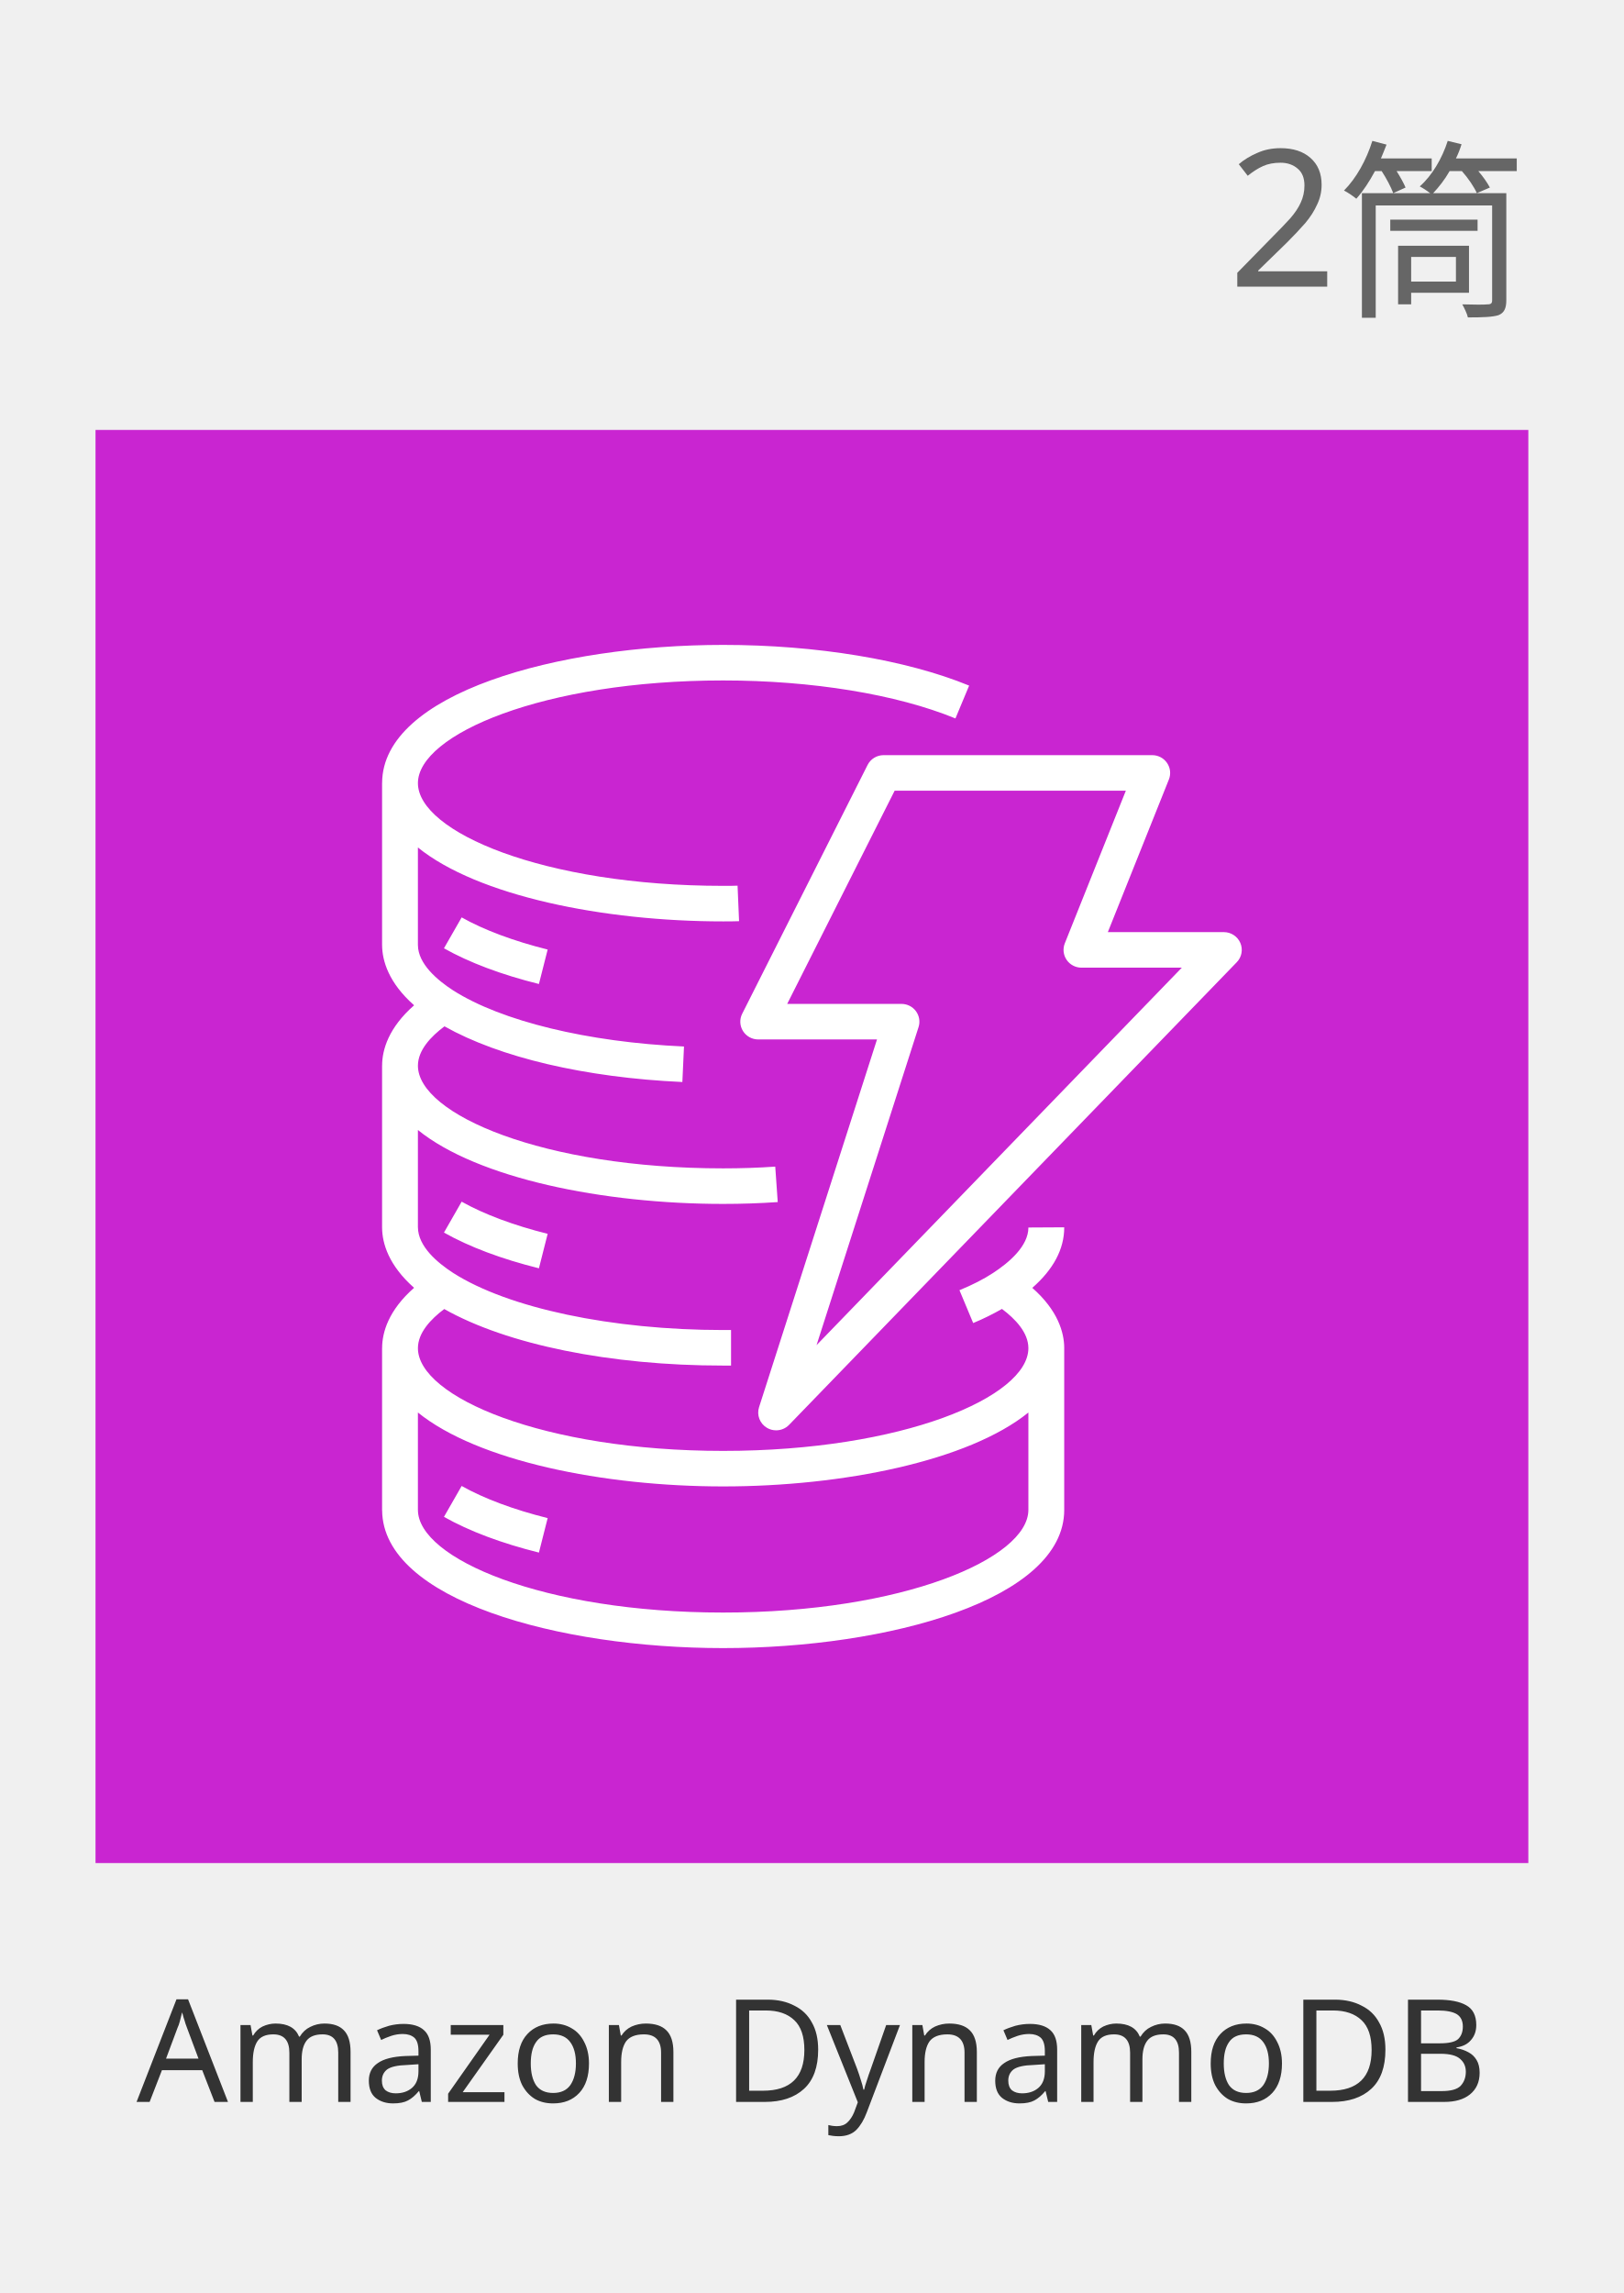
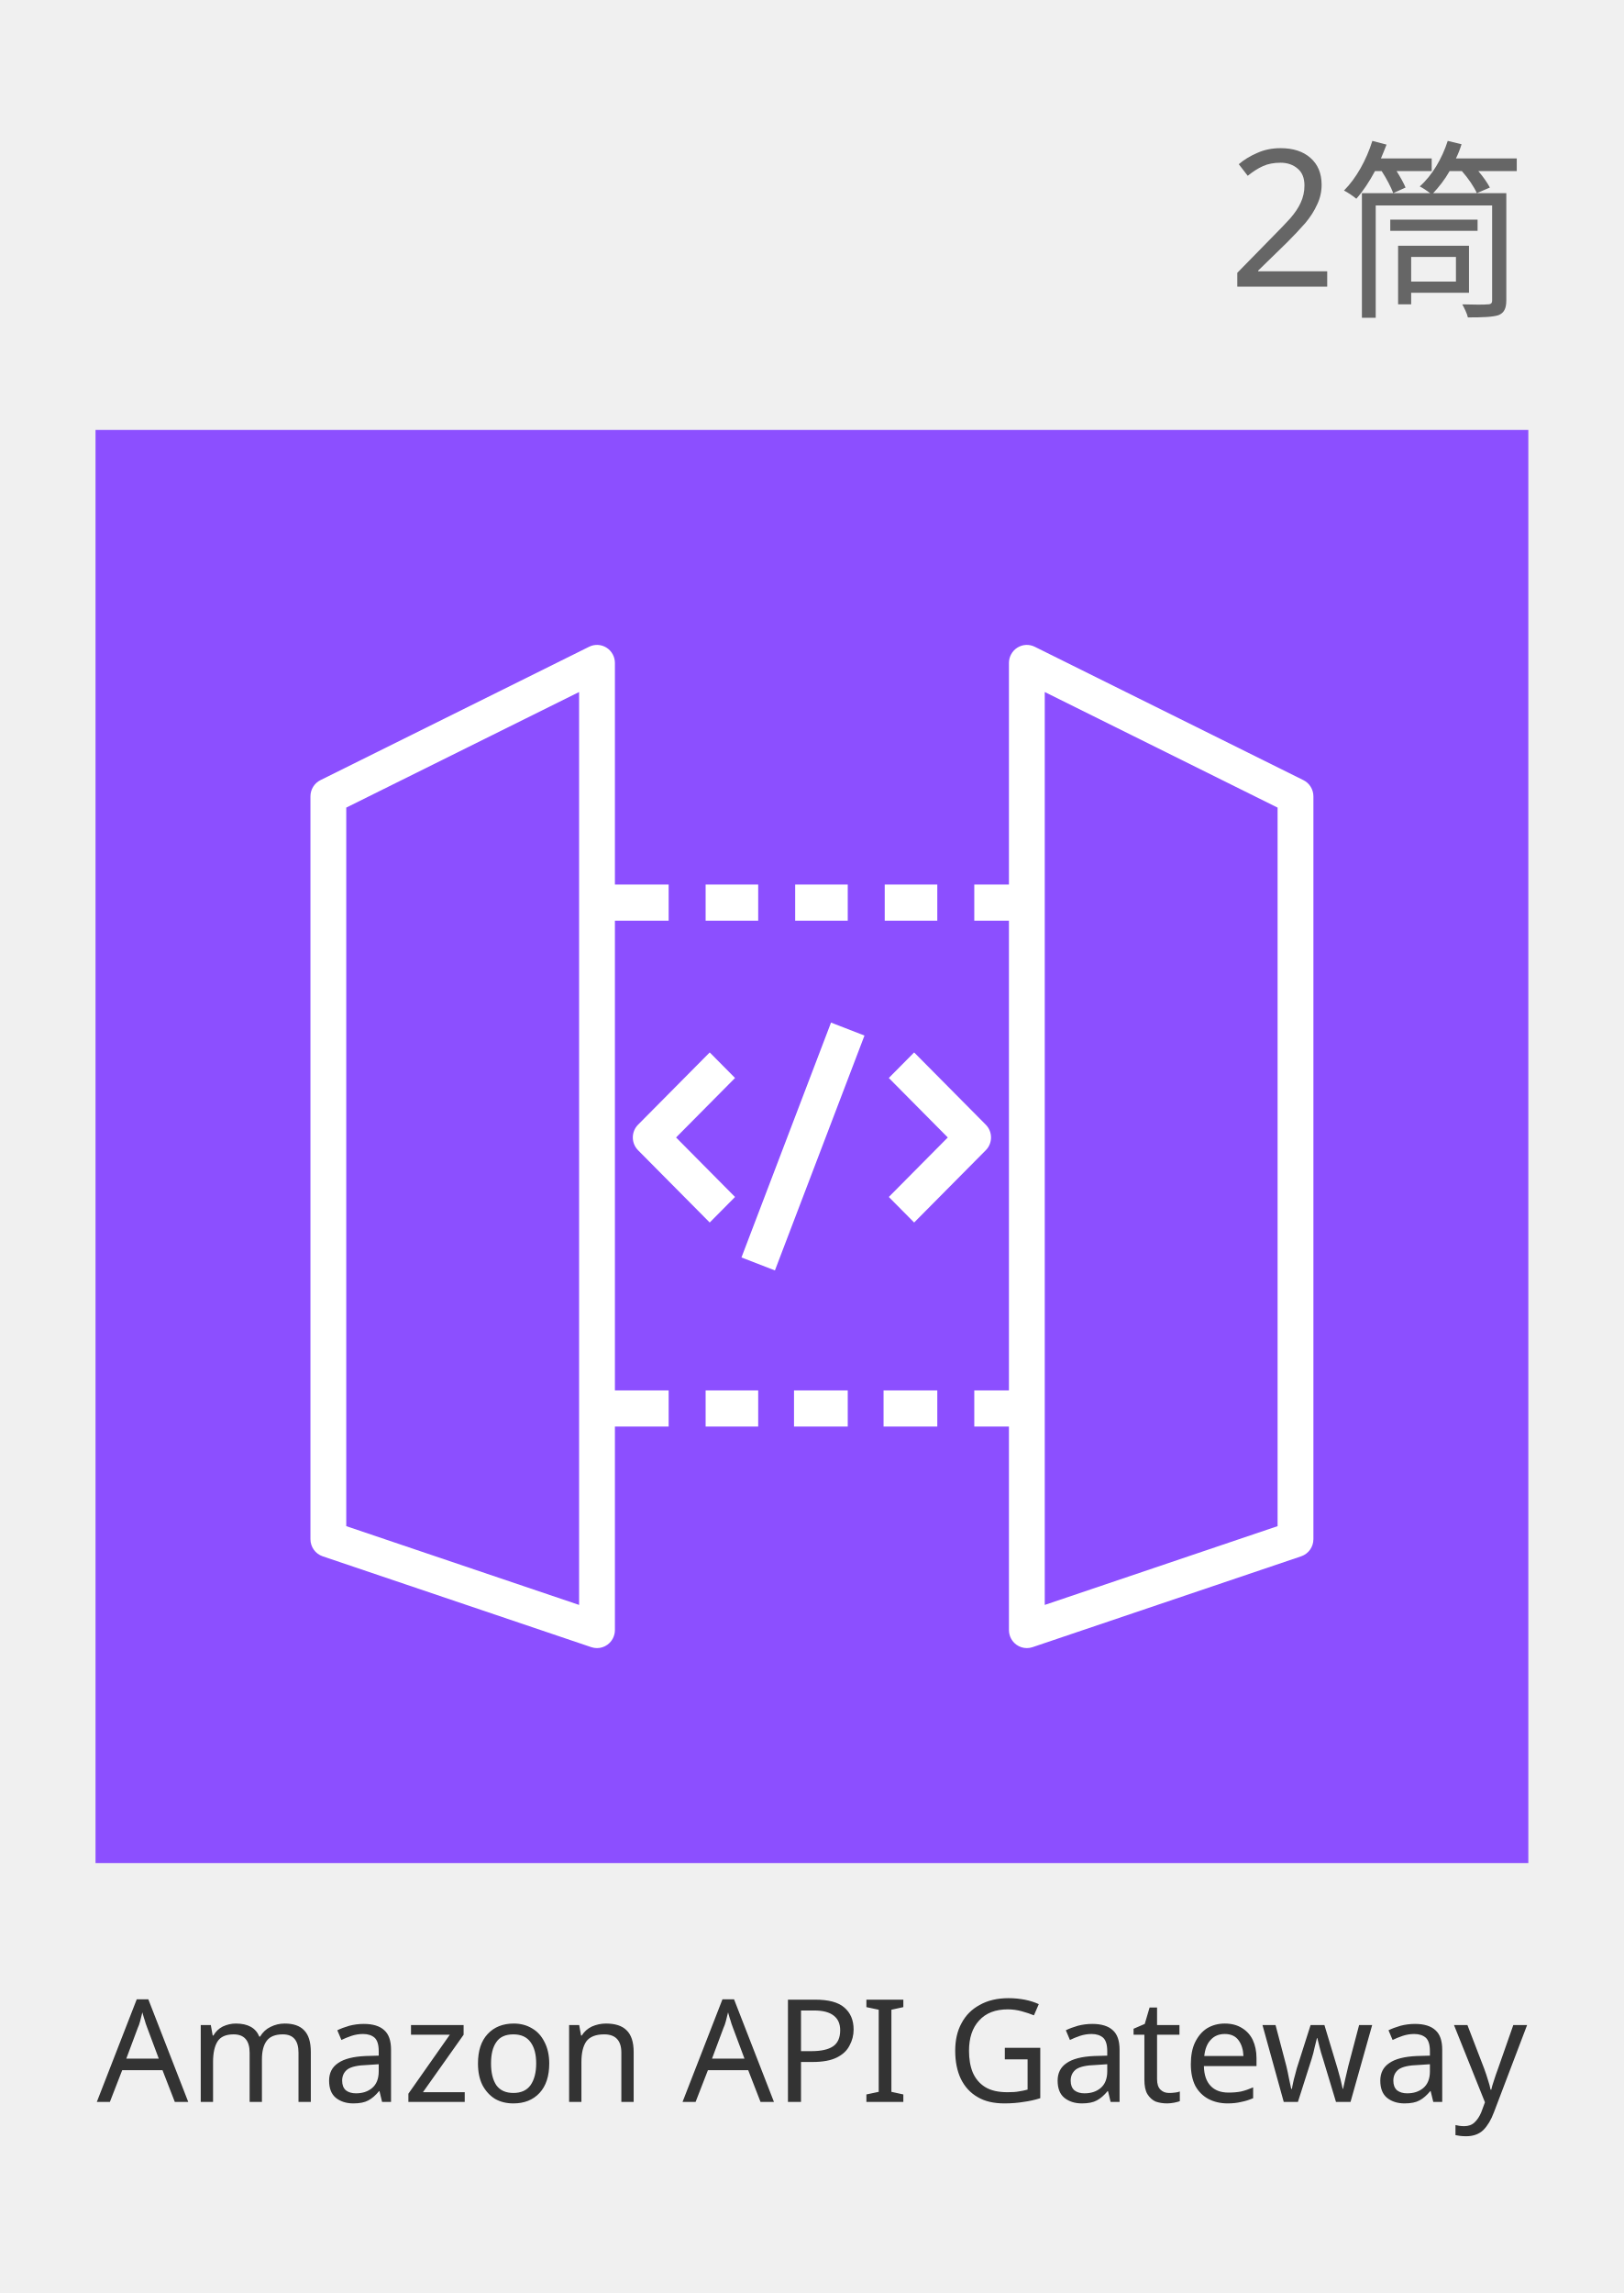
<svg xmlns="http://www.w3.org/2000/svg" width="17mm" height="24mm" viewBox="0 0 68 96">
  <text id="tile-type-placeholder" x="64" y="12" font-family="sans-serif" font-size="8" text-anchor="end" fill="#666666">2筒</text>
  <g id="icon-placeholder" transform="translate(4, 18)">
    <g transform="translate(0.00, 0.00) scale(0.75)">
-       <g id="Icon-Architecture/64/Arch_Amazon-DynamoDB_64" stroke="none" stroke-width="1" fill="none" fill-rule="evenodd">
-         <g id="Icon-Architecture-BG/64/Database" fill="#C925D1">
-           <rect id="Rectangle" x="0" y="0" width="80" height="80" />
+       <g id="Icon-Architecture/64/Arch_Amazon-API-Gateway_64">
+         <g id="Icon-Architecture-BG/64/Networking-Content-Delivery">
+           <rect id="Rectangle" width="80" height="80" fill="#8C4FFF" />
        </g>
-         <path d="M52.086,54.85 C48.748,57.549 41.745,58.975 35.044,58.975 C28.342,58.975 21.337,57.548 18,54.849 L18,60.285 L18.001,60.285 C18.001,62.995 25,66.016 35.044,66.016 C45.08,66.016 52.075,62.999 52.086,60.29 L52.086,54.85 Z M52.087,44.522 L54.087,44.511 L54.087,44.522 C54.087,45.73 53.482,46.858 52.304,47.891 C53.732,49.147 54.087,50.38 54.087,51.258 C54.087,51.264 54.086,51.269 54.086,51.275 L54.086,60.285 L54.087,60.285 C54.087,65.295 44.275,68 35.044,68 C25.835,68 16.05,65.307 16.003,60.319 C16.003,60.314 16,60.309 16,60.304 L16,51.255 C16,51.253 16.002,51.25 16.002,51.247 C16.005,50.369 16.361,49.141 17.787,47.888 C16.37,46.636 16.01,45.415 16.001,44.544 L16.002,44.544 C16.002,44.54 16,44.537 16,44.533 L16,35.484 C16,35.481 16.002,35.478 16.002,35.475 C16.005,34.597 16.362,33.369 17.788,32.117 C16.37,30.865 16.01,29.643 16.001,28.773 L16.002,28.773 C16.002,28.769 16,28.765 16,28.761 L16,19.713 C16,19.71 16.002,19.707 16.002,19.704 C16.019,14.7 25.82,12 35.044,12 C40.255,12 45.261,12.828 48.778,14.272 L48.013,16.105 C44.73,14.757 40.003,13.984 35.044,13.984 C25,13.984 18.001,17.005 18.001,19.717 C18.001,22.429 25,25.45 35.044,25.45 C35.315,25.453 35.58,25.45 35.848,25.44 L35.932,27.422 C35.636,27.434 35.34,27.434 35.044,27.434 C28.342,27.434 21.337,26.007 18,23.308 L18,28.74 L18.001,28.74 L18.001,28.763 C18.011,29.803 19.078,30.712 19.972,31.289 C22.662,33.004 27.482,34.175 32.857,34.418 L32.766,36.4 C27.321,36.153 22.553,35.023 19.484,33.292 C18.728,33.857 18.001,34.622 18.001,35.489 C18.001,38.2 25,41.221 35.044,41.221 C36.029,41.221 37.007,41.189 37.952,41.123 L38.091,43.102 C37.101,43.17 36.075,43.205 35.044,43.205 C28.342,43.205 21.337,41.778 18,39.079 L18,44.511 L18.001,44.511 C18.011,45.575 19.078,46.482 19.972,47.06 C23.048,49.023 28.824,50.245 35.044,50.245 L35.484,50.245 L35.484,52.229 L35.044,52.229 C28.725,52.229 22.982,51.055 19.47,49.073 C18.718,49.637 18.001,50.398 18.001,51.258 C18.001,53.97 25,56.992 35.044,56.992 C45.08,56.992 52.075,53.974 52.086,51.265 L52.086,51.255 L52.086,51.254 C52.084,50.392 51.364,49.631 50.61,49.067 C50.122,49.344 49.599,49.61 49.004,49.855 L48.238,48.022 C48.964,47.724 49.594,47.402 50.111,47.062 C51.013,46.474 52.087,45.555 52.087,44.522 L52.087,44.522 Z M60.653,30.017 L55.049,30.017 C54.718,30.017 54.407,29.854 54.222,29.582 C54.035,29.31 53.997,28.964 54.119,28.66 L57.528,20.138 L44.619,20.138 L38.619,32.04 L45.001,32.04 C45.32,32.04 45.62,32.192 45.809,32.447 C45.996,32.703 46.051,33.031 45.954,33.333 L40.258,51.089 L60.653,30.017 Z M63.722,29.712 L38.723,55.54 C38.528,55.74 38.266,55.844 38.001,55.844 C37.825,55.844 37.648,55.799 37.49,55.705 C37.09,55.469 36.907,54.992 37.048,54.552 L43.634,34.024 L37.001,34.024 C36.654,34.024 36.333,33.846 36.15,33.554 C35.968,33.261 35.951,32.896 36.107,32.589 L43.107,18.703 C43.276,18.367 43.622,18.154 44.001,18.154 L59.001,18.154 C59.332,18.154 59.643,18.318 59.828,18.589 C60.015,18.862 60.053,19.207 59.931,19.512 L56.522,28.033 L63,28.033 C63.4,28.033 63.763,28.271 63.92,28.636 C64.077,29.002 63.999,29.426 63.722,29.712 L63.722,29.712 Z M19.455,60.674 C20.872,61.473 22.656,62.144 24.757,62.668 L25.245,60.744 C23.346,60.271 21.686,59.65 20.443,58.95 L19.455,60.674 Z M24.757,46.799 L25.245,44.875 C23.346,44.401 21.686,43.78 20.443,43.08 L19.455,44.805 C20.872,45.603 22.655,46.275 24.757,46.799 L24.757,46.799 Z M19.455,28.936 L20.443,27.211 C21.684,27.911 23.345,28.531 25.245,29.006 L24.757,30.929 C22.653,30.404 20.87,29.733 19.455,28.936 L19.455,28.936 Z" id="Amazon-DynamoDB_Icon_64_Squid" fill="#FFFFFF" />
+         <g id="Icon-Service/64/Amazon-API-Gateway_64">
+           <path id="Amazon-API-Gateway_Icon_64_Squid" fill-rule="evenodd" clip-rule="evenodd" d="M34.065 55.632H37V53.615H34.065V55.632ZM39 55.632H42V53.615H39V55.632ZM27 14.63L14 21.082V61.193L27 65.59V14.63ZM29 27.393V53.615H32V55.632H29V66.992C29 67.316 28.845 67.621 28.584 67.81C28.412 67.936 28.207 68 28 68C27.894 68 27.786 67.983 27.682 67.948L12.682 62.876C12.274 62.737 12 62.352 12 61.92V20.454C12 20.07 12.217 19.718 12.559 19.549L27.559 12.104C27.868 11.95 28.235 11.968 28.528 12.152C28.821 12.336 29 12.66 29 13.009V25.376H32V27.393H29ZM44 55.632H47V53.615H44V55.632ZM44.065 27.393H47V25.376H44.065V27.393ZM39.065 27.393H42V25.376H39.065V27.393ZM34.065 27.393H37V25.376H34.065V27.393ZM66 21.082L53 14.63V65.59L66 61.193V21.082ZM68 61.92C68 62.352 67.726 62.737 67.318 62.876L52.318 67.948C52.214 67.983 52.106 68 52 68C51.793 68 51.588 67.936 51.416 67.81C51.155 67.621 51 67.316 51 66.992V55.632H49.065V53.615H51V27.393H49.065V25.376H51V13.009C51 12.66 51.179 12.336 51.472 12.152C51.765 11.968 52.131 11.95 52.441 12.104L67.441 19.549C67.783 19.718 68 20.07 68 20.454V61.92ZM42.934 33.807L41.066 33.083L36.066 46.194L37.934 46.918L42.934 33.807ZM49.707 40.209C50.098 39.815 50.098 39.176 49.707 38.783L45.707 34.749L44.293 36.175L47.586 39.496L44.293 42.817L45.707 44.243L49.707 40.209ZM34.293 44.243L30.293 40.209C29.902 39.815 29.902 39.176 30.293 38.783L34.293 34.749L35.707 36.175L32.414 39.496L35.707 42.817L34.293 44.243Z" fill="white" />
+         </g>
      </g>
    </g>
  </g>
-   <text id="service-name-placeholder" x="34" y="88" font-family="sans-serif" font-size="6" text-anchor="middle" fill="#333333">Amazon DynamoDB</text>
+   <text id="service-name-placeholder" x="34" y="88" font-family="sans-serif" font-size="6" text-anchor="middle" fill="#333333">Amazon API Gateway</text>
</svg>
